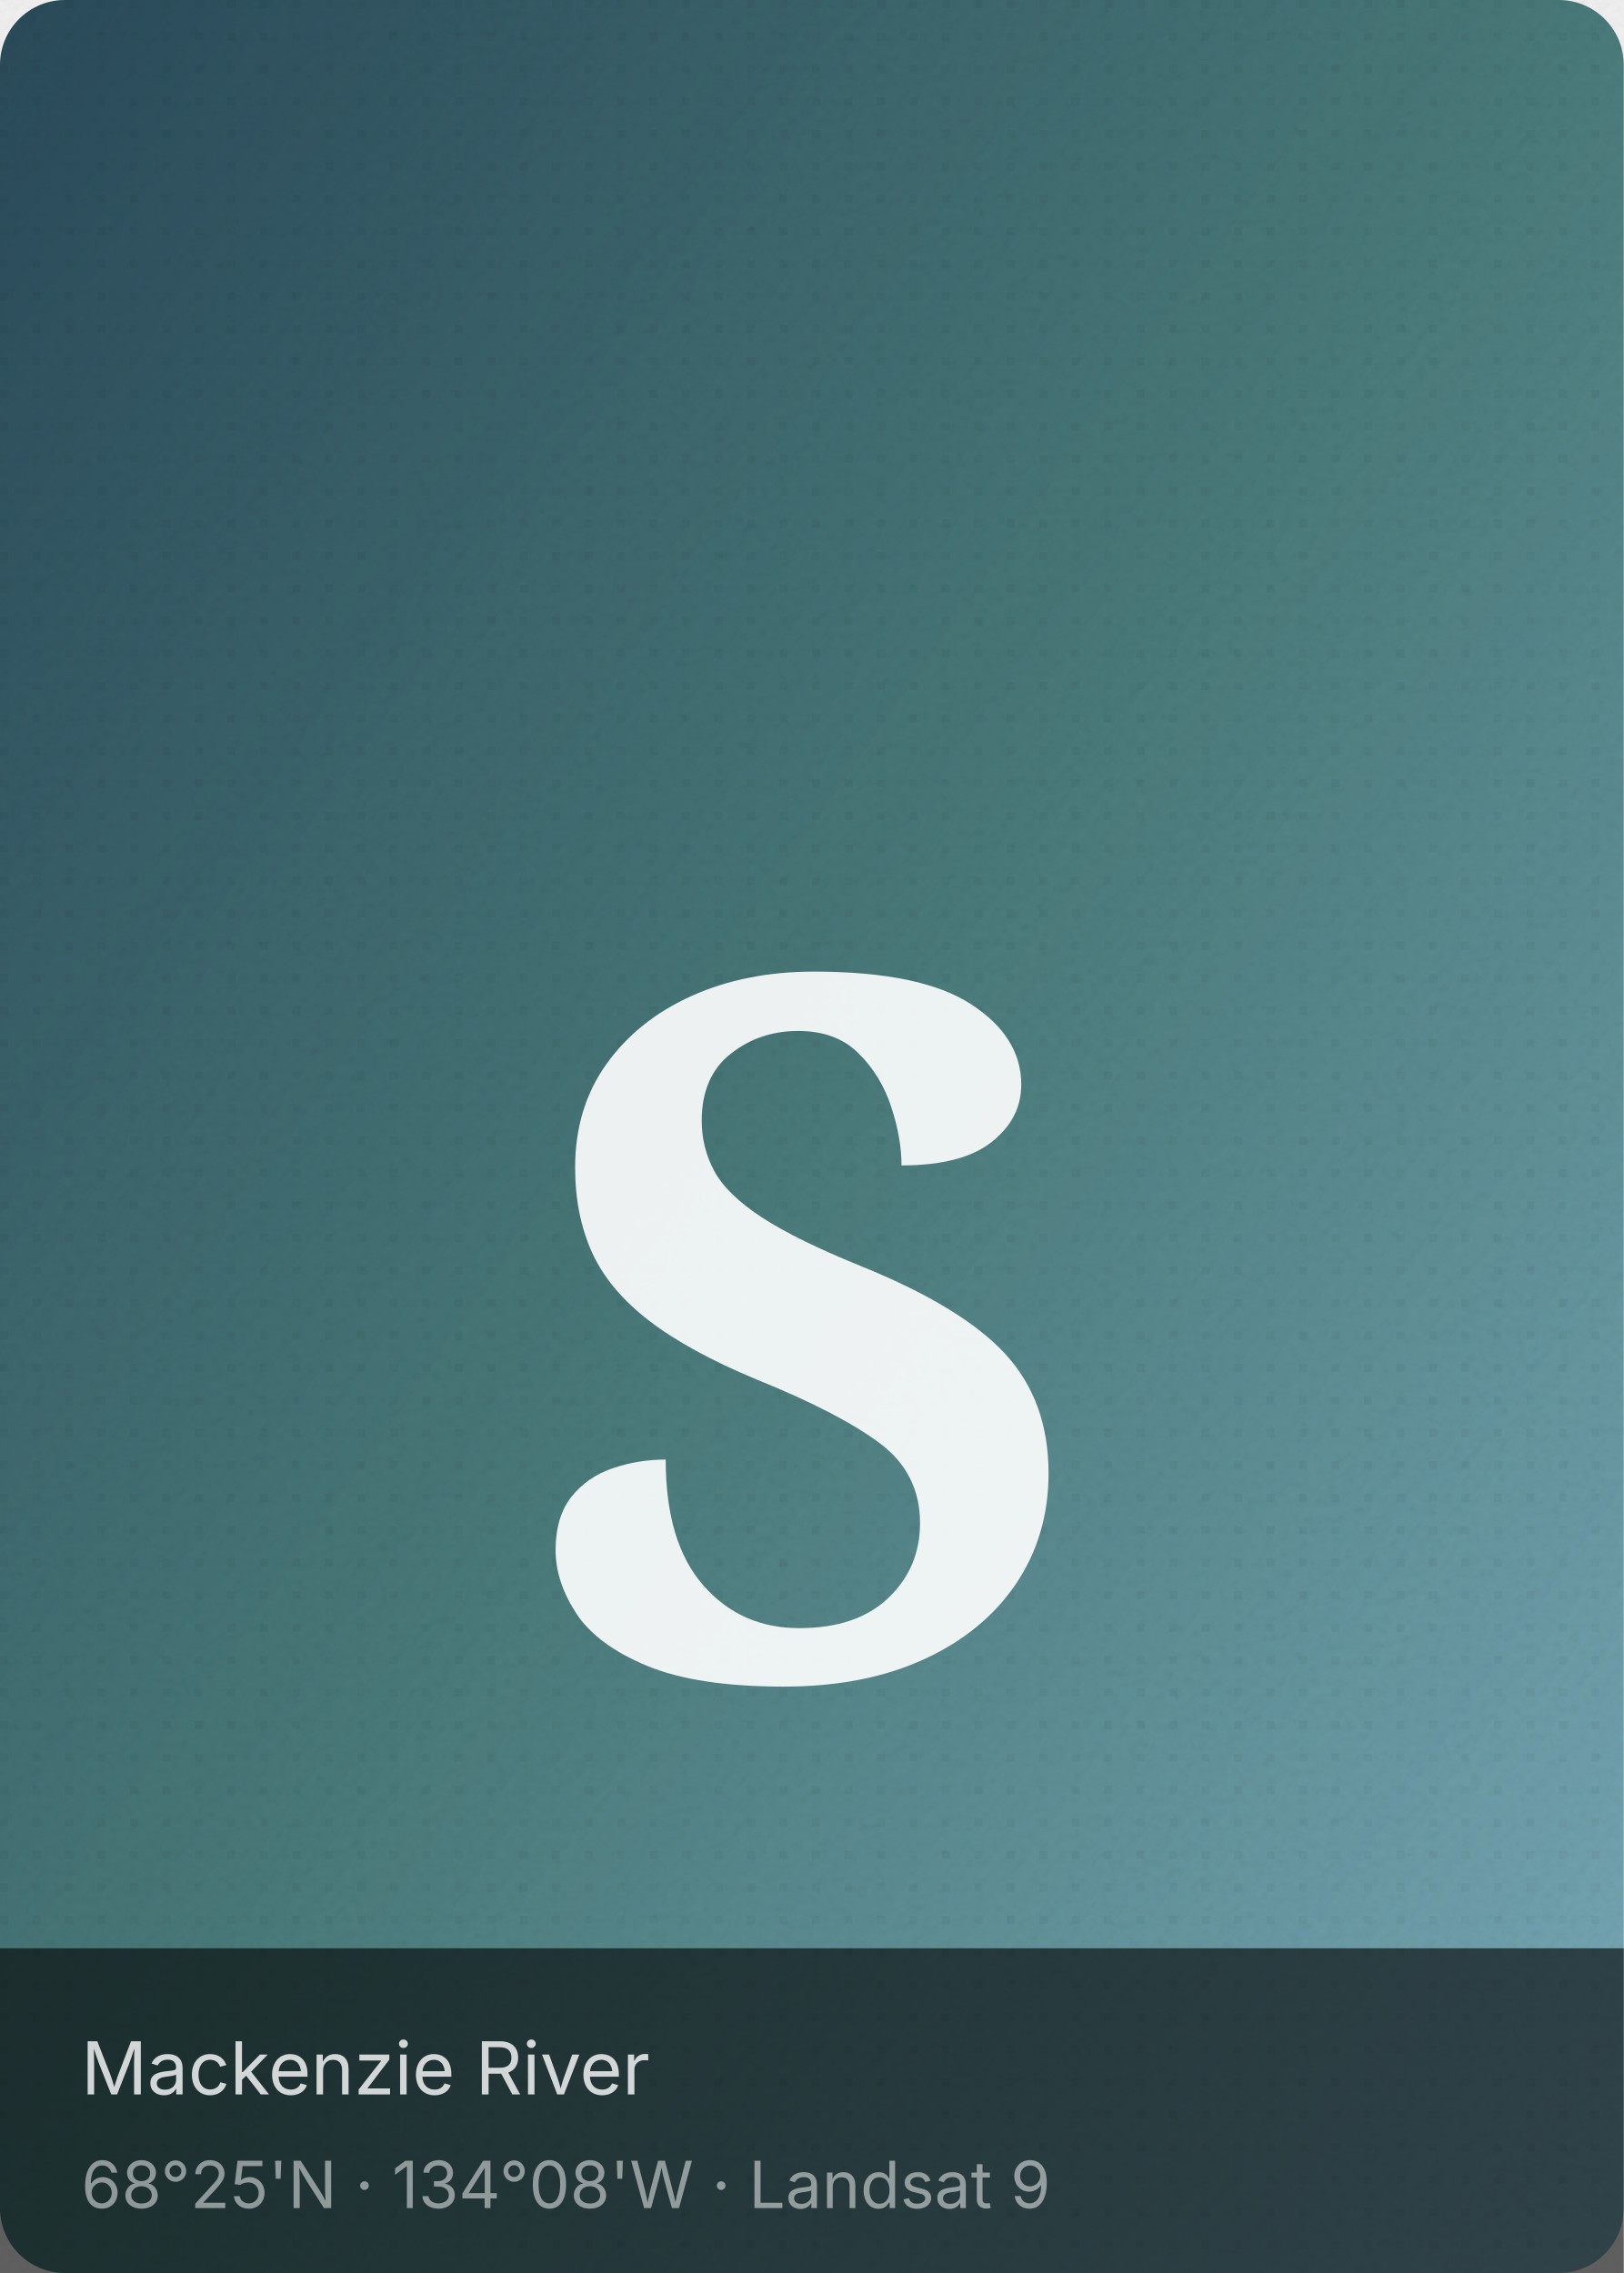
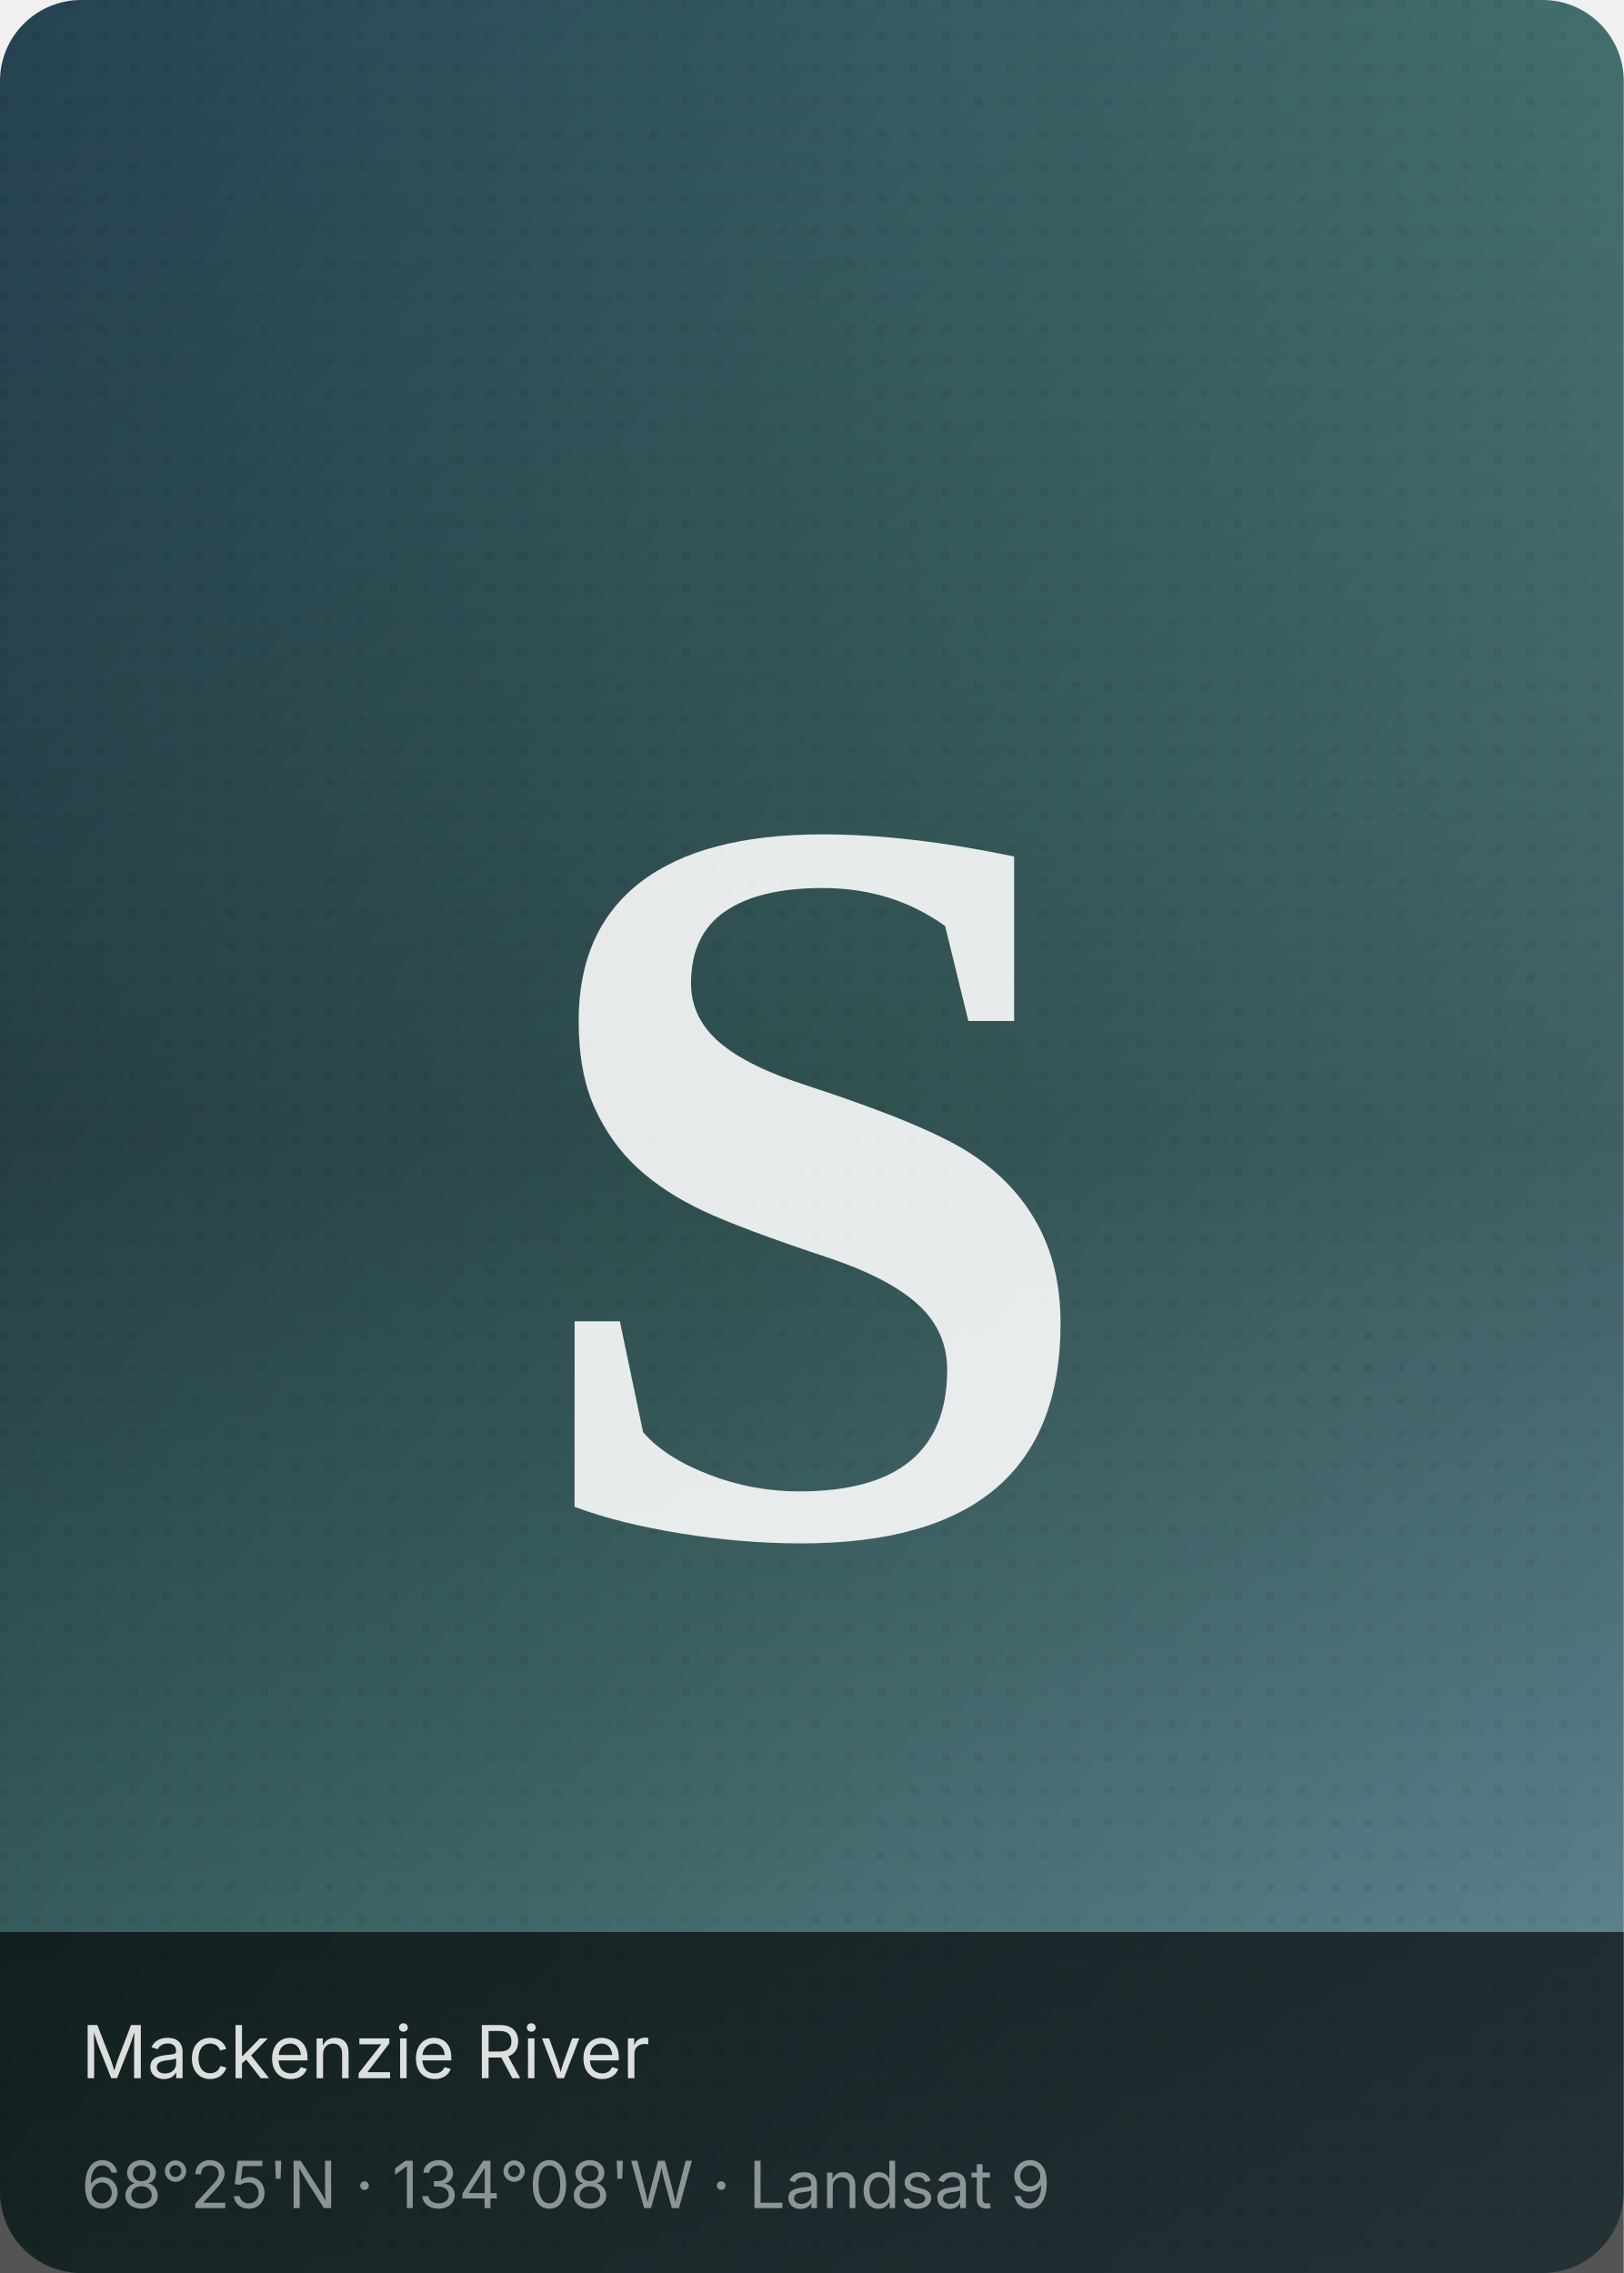
<svg xmlns="http://www.w3.org/2000/svg" width="200" height="280" viewBox="0 0 200 280">
  <defs>
-     <linearGradient id="bg" x1="0" y1="0" x2="1" y2="1">
+     <linearGradient id="gs2" x1="0" y1="0" x2="1" y2="1">
      <stop offset="0%" stop-color="#2a4a5a" />
      <stop offset="50%" stop-color="#4a7a7a" />
      <stop offset="100%" stop-color="#7aaaba" />
    </linearGradient>
-     <pattern id="grid" width="4" height="4" patternUnits="userSpaceOnUse">
+     <pattern id="ps2" width="4" height="4" patternUnits="userSpaceOnUse">
      <rect width="4" height="4" fill="none" />
-       <rect width="1" height="1" fill="rgba(0,0,0,0.04)" />
+       <rect width="1" height="1" fill="rgba(0,0,0,0.05)" />
    </pattern>
-     <filter id="noise">
-       <feTurbulence type="fractalNoise" baseFrequency="0.9" numOctaves="4" seed="844" />
-       <feColorMatrix type="saturate" values="0" />
-       <feBlend in="SourceGraphic" mode="multiply" result="blend" />
-     </filter>
+     <linearGradient id="ovs2" x1="0" y1="0" x2="0" y2="1">
+       <stop offset="0%" stop-color="rgba(0,0,0,0.1)" />
+       <stop offset="50%" stop-color="rgba(0,0,0,0.35)" />
+       <stop offset="100%" stop-color="rgba(0,0,0,0.15)" />
+     </linearGradient>
  </defs>
-   <rect width="200" height="280" rx="8" fill="url(#bg)" />
-   <rect width="200" height="280" rx="8" fill="url(#grid)" />
-   <rect width="200" height="280" rx="8" fill="url(#bg)" filter="url(#noise)" opacity="0.15" />
-   <text x="100" y="160" text-anchor="middle" dominant-baseline="central" font-family="Georgia, serif" font-size="120" font-weight="bold" fill="white" style="text-shadow: 0 4px 20px rgba(0,0,0,0.5)" opacity="0.9">S</text>
-   <rect x="0" y="240" width="200" height="40" rx="0" fill="rgba(0,0,0,0.6)" />
-   <text x="10" y="258" font-family="-apple-system, sans-serif" font-size="9" fill="rgba(255,255,255,0.8)">Mackenzie River</text>
-   <text x="10" y="272" font-family="-apple-system, sans-serif" font-size="8" fill="rgba(255,255,255,0.5)">68°25'N · 134°08'W · Landsat 9</text>
+   <rect width="200" height="280" rx="10" fill="url(#gs2)" />
+   <rect width="200" height="280" rx="10" fill="url(#ps2)" />
+   <rect width="200" height="280" rx="10" fill="url(#ovs2)" />
+   <text x="100" y="145" text-anchor="middle" dominant-baseline="central" font-family="Georgia, 'Times New Roman', serif" font-size="130" font-weight="bold" fill="white" opacity="0.88" style="text-shadow:0 4px 24px rgba(0,0,0,0.5)">S</text>
+   <rect x="0" y="238" width="200" height="42" rx="0" fill="rgba(0,0,0,0.65)" />
+   <text x="10" y="256" font-family="-apple-system,BlinkMacSystemFont,sans-serif" font-size="9" fill="rgba(255,255,255,0.85)">Mackenzie River</text>
+   <text x="10" y="272" font-family="-apple-system,BlinkMacSystemFont,sans-serif" font-size="8" fill="rgba(255,255,255,0.5)">68°25'N · 134°08'W · Landsat 9</text>
</svg>
